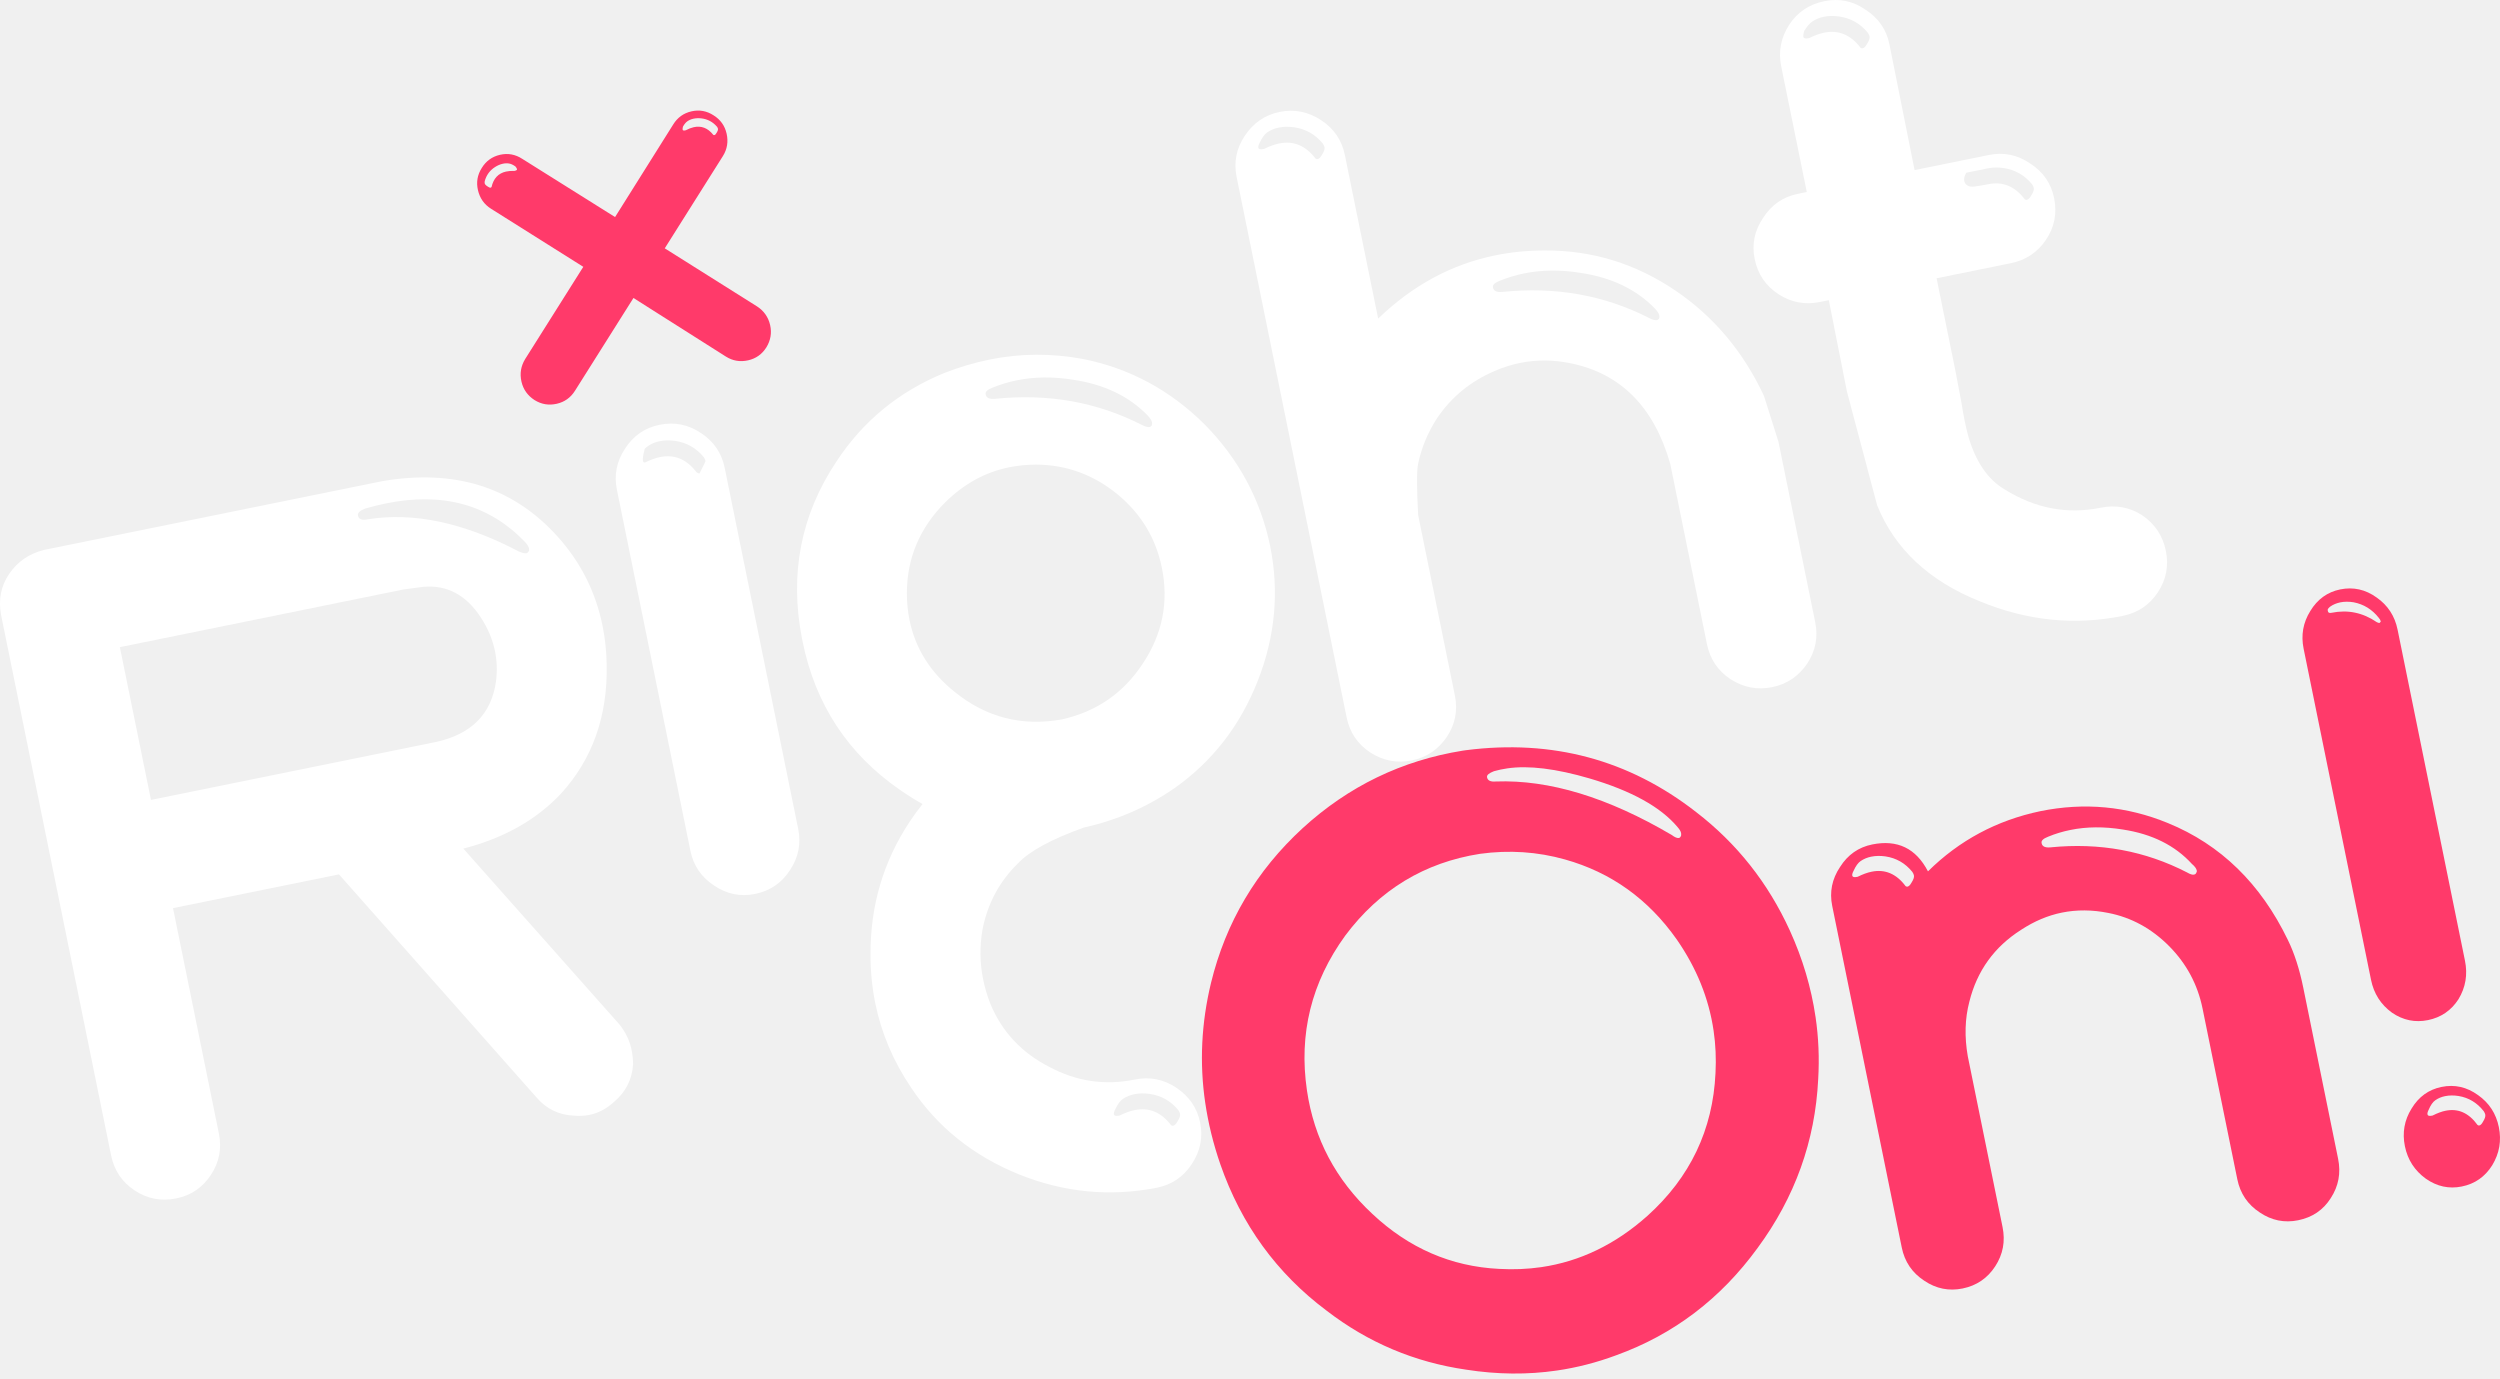
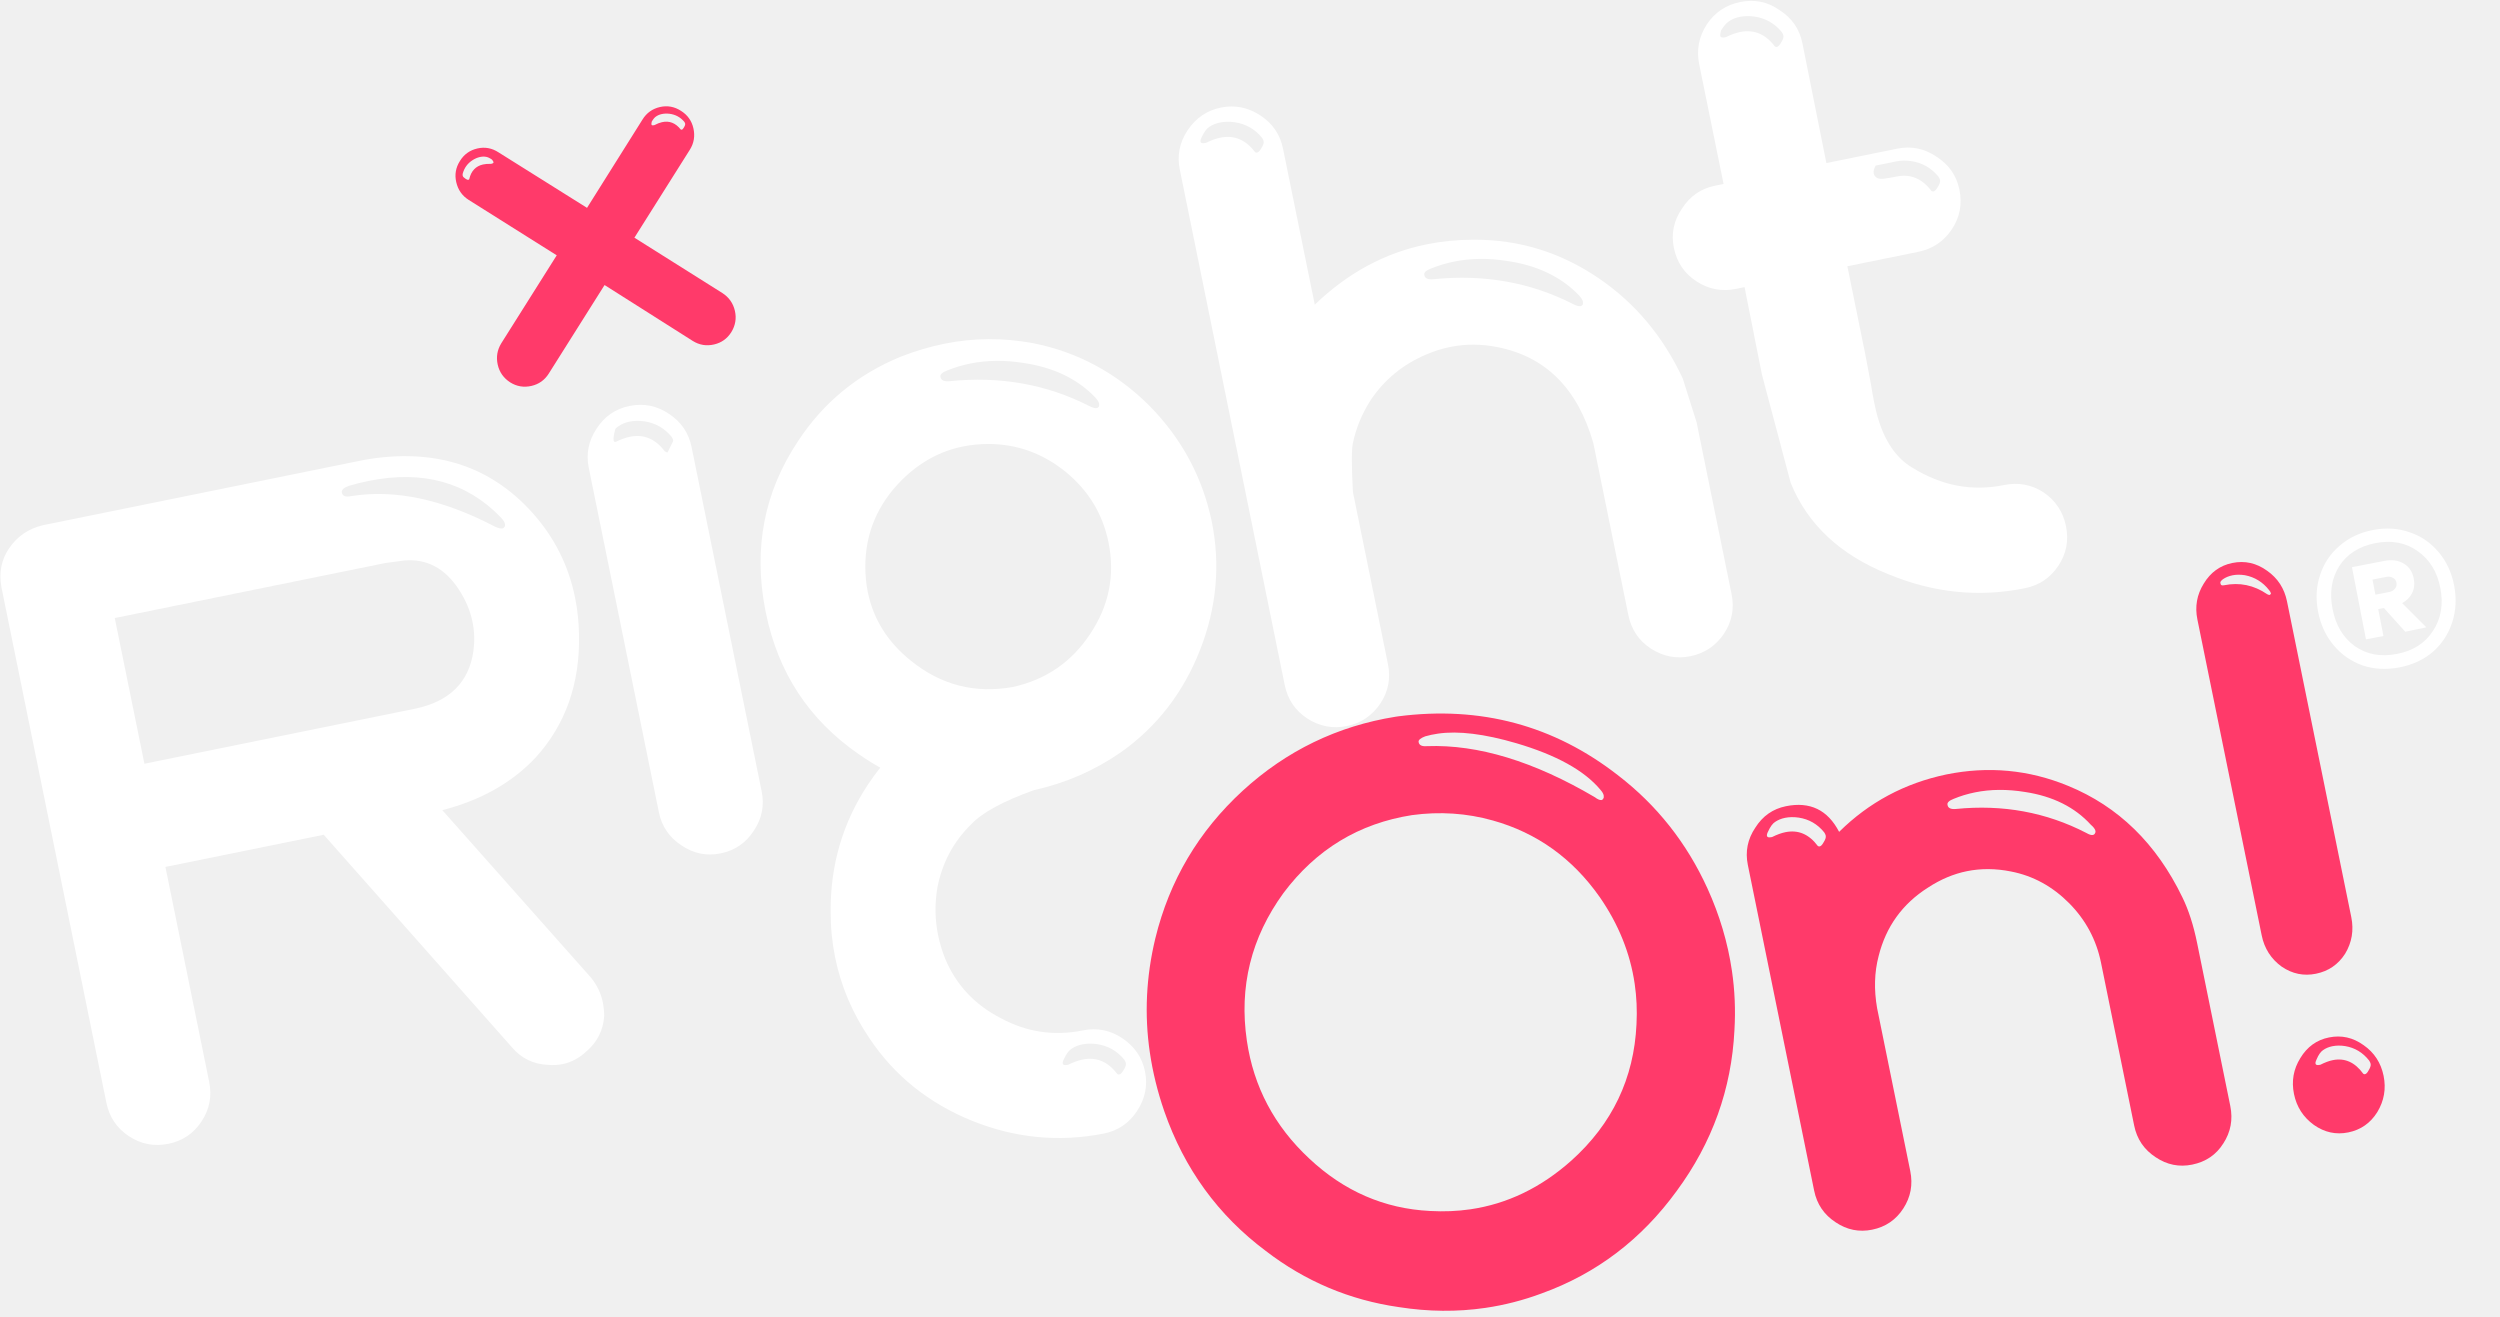
- <svg xmlns="http://www.w3.org/2000/svg" width="214" height="118" viewBox="0 0 214 118" fill="none">
-   <path d="M14.809 77.733L18.735 97.022C18.997 98.308 18.769 99.492 18.051 100.576C17.334 101.659 16.345 102.329 15.084 102.585C13.797 102.847 12.611 102.619 11.527 101.902C10.443 101.185 9.771 100.184 9.509 98.898L0.092 52.642C-0.149 51.325 0.082 50.153 0.784 49.127C1.507 48.069 2.506 47.384 3.783 47.071L32.696 41.193C38.91 40.117 43.921 41.696 47.731 45.93C49.706 48.126 50.987 50.665 51.573 53.545C51.793 54.626 51.913 55.74 51.932 56.887C52.023 61.288 50.722 64.968 48.028 67.926C45.914 70.177 43.124 71.748 39.661 72.64L53.015 87.682C53.553 88.349 53.903 89.082 54.065 89.879C54.144 90.265 54.186 90.672 54.192 91.098C54.11 92.401 53.565 93.476 52.557 94.324C51.926 94.907 51.224 95.278 50.452 95.435C50.041 95.519 49.603 95.54 49.139 95.501C47.841 95.443 46.77 94.924 45.928 93.944L29.015 74.845L14.809 77.733ZM12.924 68.474L37.244 63.529C40.327 62.876 42.064 61.143 42.457 58.331C42.572 57.451 42.544 56.587 42.371 55.738C42.167 54.734 41.754 53.761 41.133 52.816C39.89 50.925 38.268 50.064 36.265 50.23L34.581 50.451L10.261 55.396L12.924 68.474ZM44.928 46.379C41.869 43.198 37.907 42.102 33.043 43.091C32.451 43.211 31.851 43.36 31.244 43.537C30.797 43.708 30.596 43.91 30.644 44.141C30.706 44.45 30.982 44.554 31.471 44.455C35.389 43.819 39.703 44.736 44.413 47.207C44.707 47.335 44.931 47.383 45.086 47.352C45.137 47.341 45.194 47.289 45.255 47.197C45.296 47.134 45.306 47.052 45.285 46.949C45.254 46.795 45.135 46.605 44.928 46.379Z" fill="white" />
-   <path d="M68.325 70.951C68.581 72.211 68.351 73.383 67.634 74.465C66.921 75.575 65.922 76.26 64.635 76.521C63.374 76.778 62.199 76.535 61.11 75.792C60.026 75.075 59.355 74.086 59.098 72.826L52.808 41.925C52.551 40.665 52.782 39.493 53.499 38.41C54.212 37.3 55.199 36.618 56.46 36.362C57.746 36.1 58.934 36.341 60.023 37.083C61.108 37.8 61.778 38.789 62.034 40.049L68.325 70.951ZM60.239 39.128C59.597 38.349 58.78 37.886 57.785 37.739C57.316 37.674 56.876 37.683 56.464 37.767C56.104 37.84 55.782 37.973 55.5 38.163C55.263 38.319 55.153 38.435 55.168 38.512C55.047 38.966 55.004 39.282 55.04 39.462C55.061 39.565 55.123 39.606 55.226 39.585C55.689 39.357 56.113 39.204 56.499 39.126C57.735 38.875 58.774 39.306 59.617 40.42C59.741 40.502 59.829 40.538 59.88 40.527C60.182 39.904 60.343 39.576 60.364 39.545C60.385 39.514 60.389 39.473 60.379 39.422C60.363 39.344 60.316 39.247 60.239 39.128Z" fill="white" />
-   <path d="M78.97 68.826C78.336 68.473 77.69 68.068 77.035 67.612C72.575 64.528 69.797 60.299 68.703 54.924L68.648 54.654C67.574 49.114 68.556 44.066 71.596 39.511C73.866 36.05 76.942 33.523 80.826 31.93C82.117 31.426 83.419 31.041 84.731 30.774C87.33 30.245 89.981 30.23 92.681 30.725C96.675 31.52 100.15 33.384 103.106 36.319C106.011 39.264 107.881 42.727 108.719 46.708C109.514 50.617 109.162 54.479 107.66 58.293C106.158 62.107 103.792 65.159 100.559 67.45C98.211 69.079 95.614 70.21 92.767 70.842C89.994 71.834 88.113 72.859 87.122 73.918C85.536 75.472 84.528 77.365 84.097 79.595C83.854 81.037 83.875 82.453 84.158 83.841C84.304 84.561 84.515 85.269 84.79 85.962C85.782 88.332 87.459 90.121 89.822 91.327C92.139 92.571 94.584 92.931 97.157 92.407C98.418 92.151 99.591 92.381 100.675 93.098C101.79 93.835 102.476 94.834 102.733 96.094C102.989 97.355 102.748 98.542 102.01 99.656C101.293 100.739 100.303 101.41 99.042 101.666C95.023 102.457 91.086 102.078 87.234 100.531C83.319 98.944 80.243 96.475 78.007 93.127C76.476 90.868 75.447 88.451 74.924 85.879C74.647 84.516 74.511 83.124 74.516 81.704C74.497 77.529 75.615 73.74 77.87 70.335C78.219 69.809 78.586 69.306 78.97 68.826ZM90.883 61.583C93.832 60.93 96.137 59.35 97.797 56.843C99.504 54.3 100.056 51.549 99.454 48.591C98.941 46.071 97.67 43.972 95.64 42.296C93.585 40.625 91.269 39.783 88.694 39.771C87.89 39.774 87.115 39.851 86.369 40.003C84.336 40.416 82.516 41.415 80.909 43.001C78.727 45.186 77.634 47.778 77.628 50.779C77.63 51.582 77.705 52.344 77.852 53.064C78.349 55.507 79.638 57.562 81.719 59.227C84.415 61.411 87.47 62.196 90.883 61.583ZM98.252 35.578C96.655 33.921 94.517 32.896 91.837 32.503C90.147 32.231 88.542 32.249 87.024 32.558C86.329 32.699 85.647 32.904 84.979 33.175C84.531 33.346 84.328 33.534 84.37 33.74L84.378 33.779C84.436 34.062 84.701 34.182 85.175 34.139C89.716 33.671 93.901 34.414 97.729 36.367C98.029 36.521 98.255 36.582 98.41 36.551C98.462 36.54 98.52 36.501 98.587 36.434C98.623 36.346 98.63 36.251 98.61 36.148C98.578 35.994 98.459 35.804 98.252 35.578ZM100.867 95.028C100.226 94.247 99.408 93.784 98.413 93.638C97.944 93.573 97.504 93.582 97.092 93.665C96.732 93.739 96.411 93.871 96.128 94.063C95.891 94.218 95.671 94.517 95.466 94.96C95.369 95.141 95.331 95.283 95.352 95.386C95.378 95.514 95.52 95.552 95.777 95.5L95.854 95.484C96.317 95.256 96.741 95.103 97.127 95.024C98.363 94.773 99.402 95.205 100.245 96.319C100.307 96.36 100.364 96.375 100.416 96.365C100.544 96.338 100.668 96.22 100.785 96.008C100.97 95.73 101.046 95.513 101.015 95.359L101.007 95.32C100.991 95.244 100.945 95.145 100.867 95.028Z" fill="white" />
-   <path d="M105.855 15.15C105.598 13.89 105.828 12.719 106.546 11.635C107.284 10.521 108.283 9.835 109.544 9.579C110.805 9.323 111.993 9.563 113.108 10.301C114.192 11.018 114.863 12.007 115.12 13.267L117.97 27.271C120.927 24.42 124.272 22.615 128.003 21.856C129.368 21.579 130.773 21.44 132.221 21.44C136.289 21.417 140.035 22.571 143.458 24.901C146.725 27.129 149.238 30.127 150.997 33.894L152.238 37.82L155.38 53.251C155.642 54.537 155.414 55.721 154.696 56.805C153.953 57.894 152.951 58.566 151.69 58.822C150.429 59.079 149.244 58.851 148.134 58.139C147.05 57.422 146.377 56.42 146.115 55.135L142.973 39.703C141.577 34.818 138.714 31.945 134.385 31.084C132.932 30.791 131.51 30.785 130.12 31.067C129.374 31.219 128.656 31.445 127.967 31.747C125.894 32.623 124.24 33.978 123.005 35.809C122.21 37.041 121.672 38.343 121.388 39.713C121.266 40.3 121.268 41.76 121.394 44.091L124.536 59.522C124.798 60.808 124.57 61.993 123.852 63.075C123.109 64.164 122.107 64.837 120.846 65.093C119.585 65.349 118.399 65.122 117.29 64.41C116.206 63.693 115.532 62.692 115.271 61.406L105.855 15.15ZM113.231 12.285C112.59 11.505 111.772 11.041 110.777 10.895C110.309 10.83 109.868 10.839 109.457 10.923C109.096 10.996 108.774 11.128 108.492 11.32C108.256 11.475 108.035 11.774 107.831 12.218C107.733 12.398 107.695 12.54 107.716 12.642C107.742 12.771 107.884 12.81 108.141 12.757L108.219 12.741C108.681 12.514 109.106 12.36 109.492 12.282C110.727 12.03 111.766 12.462 112.61 13.576C112.672 13.617 112.728 13.632 112.779 13.622C112.908 13.596 113.031 13.477 113.149 13.266C113.334 12.987 113.41 12.771 113.379 12.616L113.371 12.578C113.355 12.501 113.308 12.403 113.231 12.285ZM141.678 26.428C140.081 24.771 137.943 23.746 135.263 23.353C133.573 23.081 131.969 23.099 130.45 23.407C129.756 23.549 129.073 23.755 128.405 24.024C127.957 24.195 127.755 24.384 127.796 24.59L127.804 24.628C127.862 24.911 128.128 25.032 128.601 24.989C133.143 24.521 137.327 25.263 141.155 27.217C141.455 27.371 141.682 27.432 141.836 27.4C141.887 27.39 141.946 27.351 142.013 27.284C142.049 27.196 142.057 27.101 142.036 26.998C142.004 26.844 141.885 26.654 141.678 26.428Z" fill="white" />
-   <path d="M181.706 52.72C177.589 53.557 173.51 53.141 169.472 51.471C165.124 49.73 162.194 46.991 160.683 43.254L158.102 33.534L156.546 25.695L155.774 25.852C154.513 26.109 153.343 25.891 152.265 25.2C151.155 24.488 150.466 23.476 150.199 22.165C149.943 20.904 150.186 19.73 150.93 18.641C151.641 17.532 152.629 16.85 153.889 16.594L154.661 16.437L152.47 5.673C152.214 4.413 152.442 3.228 153.154 2.119C153.871 1.036 154.873 0.364 156.16 0.102C157.447 -0.16 158.623 0.084 159.686 0.831C160.795 1.543 161.479 2.529 161.735 3.789L163.888 14.561L170.258 13.266C171.518 13.009 172.693 13.252 173.783 13.995C174.893 14.707 175.575 15.693 175.831 16.953C176.099 18.265 175.861 19.465 175.118 20.553C174.395 21.611 173.403 22.268 172.142 22.525L165.772 23.819L167.366 31.651C167.424 31.934 167.599 32.862 167.894 34.436C167.989 35.033 168.082 35.563 168.176 36.026C168.276 36.514 168.378 36.949 168.483 37.33C169.118 39.531 170.166 41.058 171.626 41.913C174.233 43.526 176.964 44.042 179.822 43.461C181.108 43.199 182.291 43.414 183.37 44.106C184.459 44.848 185.135 45.863 185.396 47.148C185.658 48.434 185.43 49.619 184.712 50.702C183.995 51.786 182.993 52.458 181.706 52.72ZM159.885 2.799C159.244 2.019 158.426 1.557 157.432 1.41C156.963 1.345 156.522 1.354 156.111 1.438C155.75 1.511 155.429 1.644 155.146 1.835C154.91 1.99 154.671 2.266 154.431 2.663C154.369 2.89 154.35 3.054 154.37 3.158C154.396 3.286 154.539 3.324 154.795 3.272L154.873 3.256C155.336 3.028 155.759 2.875 156.146 2.796C157.381 2.545 158.421 2.977 159.264 4.091C159.325 4.132 159.383 4.147 159.434 4.137C159.562 4.11 159.686 3.992 159.804 3.78C159.988 3.502 160.065 3.285 160.033 3.131L160.026 3.092C160.01 3.015 159.963 2.918 159.885 2.799ZM173.943 15.77C173.302 14.99 172.483 14.527 171.489 14.381C171.02 14.316 170.58 14.325 170.168 14.409L168.315 14.786C168.156 15.059 168.098 15.298 168.14 15.504C168.15 15.555 168.176 15.617 168.218 15.689C168.373 15.925 168.646 16.017 169.037 15.964C169.429 15.911 169.818 15.846 170.204 15.767C171.438 15.516 172.478 15.948 173.321 17.062C173.384 17.103 173.44 17.118 173.491 17.108C173.621 17.081 173.744 16.963 173.861 16.751C174.045 16.473 174.122 16.256 174.091 16.102L174.082 16.063C174.067 15.986 174.021 15.889 173.943 15.77Z" fill="white" />
-   <path d="M126.697 73.086C121.936 73.831 118.089 76.164 115.155 80.085C112.256 84.077 111.163 88.496 111.875 93.342C112.482 97.475 114.347 100.996 117.47 103.907C120.596 106.843 124.214 108.413 128.323 108.617C129.569 108.687 130.773 108.636 131.935 108.467C135.25 107.983 138.275 106.523 141.006 104.089C144.675 100.79 146.621 96.711 146.847 91.854C146.912 90.613 146.857 89.402 146.683 88.222C146.278 85.467 145.229 82.868 143.536 80.427C141.098 76.963 137.907 74.678 133.962 73.57C131.615 72.908 129.193 72.746 126.697 73.086ZM125.468 64.219C132.867 63.264 139.443 65.031 145.195 69.518C148.679 72.2 151.351 75.579 153.211 79.655C154.306 82.058 155.04 84.526 155.412 87.06C155.669 88.807 155.744 90.579 155.638 92.379C155.378 97.669 153.65 102.482 150.456 106.818C147.289 111.175 143.253 114.239 138.346 116.011C136.683 116.631 134.991 117.066 133.273 117.317C130.756 117.685 128.169 117.66 125.512 117.245C121.093 116.608 117.113 114.928 113.572 112.204C109.296 109.008 106.258 104.828 104.461 99.663C103.858 97.917 103.427 96.159 103.166 94.387C102.668 90.993 102.832 87.576 103.662 84.138C104.927 78.953 107.541 74.538 111.505 70.894C115.427 67.306 119.996 65.094 125.213 64.256L125.468 64.219ZM143.604 70.805C142.164 69.081 139.648 67.689 136.056 66.631C133.189 65.793 130.848 65.507 129.033 65.772C128.621 65.832 128.238 65.913 127.882 66.015C127.461 66.177 127.263 66.344 127.288 66.517C127.332 66.811 127.585 66.938 128.049 66.895C132.622 66.73 137.643 68.259 143.11 71.481C143.361 71.671 143.559 71.754 143.704 71.733C143.776 71.722 143.831 71.677 143.869 71.596C143.91 71.54 143.921 71.45 143.904 71.327C143.882 71.18 143.782 71.005 143.604 70.805Z" fill="#FF3A6A" />
-   <path d="M156.838 77.549C156.595 76.354 156.818 75.243 157.507 74.216C158.168 73.168 159.085 72.524 160.259 72.286C162.417 71.847 164.008 72.615 165.034 74.588C167.713 71.938 170.92 70.22 174.654 69.436C178.417 68.671 182.055 69.009 185.568 70.452C190.088 72.298 193.513 75.636 195.844 80.466C196.398 81.596 196.839 82.965 197.166 84.573L200.142 99.192C200.39 100.411 200.182 101.531 199.517 102.554C198.875 103.573 197.943 104.207 196.721 104.455C195.547 104.694 194.454 104.472 193.441 103.79C192.405 103.112 191.762 102.165 191.514 100.946L188.538 86.328C188.121 84.281 187.174 82.507 185.695 81.007C184.188 79.486 182.446 78.533 180.472 78.148C179.092 77.87 177.767 77.861 176.497 78.119C175.298 78.362 174.138 78.853 173.015 79.588C170.716 81.045 169.235 83.097 168.577 85.743C168.197 87.19 168.152 88.747 168.442 90.413L171.418 105.032C171.666 106.251 171.458 107.371 170.792 108.394C170.127 109.418 169.195 110.051 167.997 110.295C166.822 110.534 165.729 110.312 164.717 109.63C163.68 108.952 163.038 108.005 162.79 106.786L156.838 77.549ZM187.629 73.953C186.183 72.369 184.211 71.387 181.713 71.007C180.113 70.748 178.618 70.76 177.228 71.044C176.557 71.18 175.922 71.372 175.324 71.621C174.907 71.782 174.719 71.959 174.759 72.155L174.766 72.191C174.821 72.459 175.068 72.574 175.51 72.535C179.716 72.111 183.619 72.827 187.216 74.683C187.471 74.835 187.671 74.896 187.815 74.866C187.887 74.852 187.942 74.816 187.98 74.757C188.037 74.669 188.058 74.589 188.043 74.516C188.009 74.345 187.87 74.157 187.629 73.953ZM163.694 74.632C163.094 73.892 162.33 73.451 161.404 73.309C160.966 73.246 160.556 73.253 160.173 73.331C159.837 73.4 159.538 73.524 159.275 73.704C159.055 73.85 158.851 74.132 158.662 74.552C158.571 74.723 158.536 74.856 158.556 74.954C158.581 75.076 158.713 75.112 158.953 75.063L159.024 75.049C159.455 74.834 159.85 74.691 160.21 74.618C161.36 74.384 162.33 74.796 163.119 75.853C163.178 75.892 163.23 75.907 163.278 75.897C163.398 75.873 163.512 75.76 163.621 75.561C163.792 75.297 163.863 75.093 163.833 74.946L163.826 74.91C163.811 74.837 163.767 74.744 163.694 74.632Z" fill="#FF3A6A" />
-   <path d="M211.002 82.239C211.243 83.422 211.057 84.521 210.446 85.533C209.825 86.497 208.953 87.094 207.832 87.322C206.732 87.545 205.709 87.335 204.76 86.689C203.801 85.996 203.201 85.058 202.96 83.874L197.19 55.53C196.954 54.369 197.144 53.296 197.76 52.307C198.372 51.295 199.227 50.677 200.327 50.453C201.448 50.225 202.488 50.458 203.447 51.151C204.401 51.82 204.996 52.735 205.232 53.895L211.002 82.239ZM210.731 101.564C209.632 101.788 208.606 101.565 207.652 100.896C206.693 100.204 206.096 99.276 205.859 98.117C205.623 96.957 205.814 95.882 206.43 94.894C207.042 93.881 207.897 93.264 208.996 93.041C210.118 92.812 211.157 93.044 212.116 93.738C213.071 94.407 213.665 95.322 213.901 96.482C214.138 97.642 213.95 98.728 213.339 99.74C212.722 100.728 211.853 101.337 210.731 101.564ZM203.626 52.89C203.058 52.167 202.336 51.722 201.461 51.554C201.051 51.49 200.678 51.492 200.341 51.56C200.005 51.629 199.715 51.75 199.469 51.923C199.309 52.054 199.236 52.154 199.251 52.226L199.272 52.333C199.296 52.45 199.398 52.492 199.578 52.455C200.969 52.172 202.261 52.44 203.455 53.258C203.56 53.31 203.634 53.332 203.679 53.323C203.701 53.319 203.722 53.302 203.738 53.274C203.779 53.241 203.796 53.213 203.792 53.189C203.773 53.094 203.717 52.995 203.626 52.89ZM212.607 95.117C212.04 94.394 211.321 93.961 210.45 93.817C210.04 93.752 209.656 93.757 209.297 93.83C208.983 93.894 208.703 94.012 208.458 94.186C208.253 94.326 208.063 94.598 207.89 95.004C207.806 95.169 207.774 95.298 207.793 95.393C207.817 95.512 207.942 95.548 208.165 95.502L208.233 95.489C208.635 95.284 209.004 95.147 209.341 95.079C210.418 94.86 211.329 95.266 212.077 96.298C212.131 96.336 212.181 96.35 212.226 96.341C212.338 96.318 212.444 96.211 212.545 96.017C212.704 95.764 212.769 95.565 212.74 95.423L212.733 95.388C212.718 95.316 212.676 95.227 212.607 95.117Z" fill="#FF3A6A" />
-   <path d="M52.65 18.58L57.622 10.663C57.989 10.062 58.514 9.684 59.198 9.529C59.867 9.377 60.498 9.493 61.088 9.876C61.675 10.245 62.045 10.765 62.197 11.435C62.355 12.132 62.249 12.773 61.88 13.36L56.903 21.257L64.805 26.23C65.395 26.614 65.768 27.147 65.924 27.83C66.076 28.5 65.968 29.135 65.601 29.735C65.232 30.322 64.712 30.692 64.042 30.843C63.358 30.998 62.722 30.891 62.136 30.522L54.224 25.507L49.215 33.454C48.846 34.041 48.325 34.411 47.656 34.563C46.972 34.718 46.337 34.611 45.749 34.241C45.16 33.858 44.788 33.331 44.636 32.662C44.481 31.979 44.587 31.337 44.953 30.736L49.93 22.84L42.028 17.866C41.441 17.496 41.068 16.963 40.91 16.266C40.758 15.597 40.866 14.969 41.236 14.382C41.603 13.782 42.128 13.403 42.812 13.248C43.482 13.097 44.111 13.212 44.702 13.595L52.65 18.58ZM61.373 10.846C61.022 10.437 60.579 10.2 60.046 10.134C59.796 10.105 59.56 10.115 59.342 10.165C59.151 10.208 58.981 10.283 58.832 10.388C58.708 10.474 58.584 10.624 58.46 10.839C58.43 10.961 58.421 11.049 58.434 11.103C58.449 11.172 58.526 11.191 58.662 11.159L58.703 11.15C58.947 11.023 59.172 10.936 59.377 10.889C60.034 10.74 60.593 10.958 61.057 11.542C61.09 11.563 61.121 11.571 61.148 11.565C61.217 11.549 61.281 11.485 61.342 11.37C61.436 11.219 61.475 11.103 61.456 11.021L61.451 11C61.442 10.959 61.416 10.908 61.373 10.846ZM41.492 15.509C41.48 15.584 41.48 15.642 41.489 15.682L41.493 15.703C41.512 15.785 41.597 15.873 41.748 15.968C41.852 16.045 41.938 16.076 42.006 16.061C42.034 16.054 42.057 16.034 42.078 16.001C42.244 15.274 42.655 14.835 43.311 14.687C43.517 14.64 43.756 14.621 44.032 14.631L44.073 14.621C44.21 14.591 44.27 14.541 44.255 14.473C44.242 14.418 44.196 14.342 44.117 14.245C43.912 14.105 43.735 14.023 43.586 13.999C43.407 13.968 43.221 13.974 43.03 14.018C42.811 14.067 42.595 14.16 42.381 14.295C41.929 14.584 41.633 14.989 41.492 15.509Z" fill="#FF3A6A" />
+ <svg xmlns="http://www.w3.org/2000/svg" width="2798" height="1473" viewBox="0 0 2798 1473" fill="none">
+   <path d="M185.139 970.236L234.096 1210.76C237.366 1226.79 234.52 1241.56 225.575 1255.07C216.629 1268.58 204.294 1276.93 188.569 1280.13C172.524 1283.39 157.743 1280.55 144.224 1271.61C130.706 1262.67 122.32 1250.18 119.058 1234.15L1.637 657.374C-1.368 640.949 1.501 626.337 10.263 613.538C19.273 600.348 31.736 591.808 47.653 587.901L408.189 514.601C485.662 501.187 548.154 520.88 595.664 573.672C620.287 601.059 636.259 632.712 643.566 668.631C646.308 682.101 647.803 695.994 648.043 710.302C649.186 765.179 632.957 811.061 599.365 847.946C573 876.012 538.217 895.609 495.031 906.73L661.545 1094.3C668.252 1102.62 672.617 1111.75 674.64 1121.69C675.623 1126.5 676.151 1131.58 676.231 1136.9C675.2 1153.14 668.404 1166.54 655.845 1177.11C647.971 1184.39 639.217 1189.01 629.592 1190.97C624.46 1192.01 618.999 1192.28 613.22 1191.79C597.031 1191.07 583.681 1184.6 573.176 1172.38L362.278 934.221L185.139 970.236ZM161.636 854.785L464.893 793.125C503.337 784.976 525.002 763.374 529.895 728.31C531.334 717.332 530.982 706.555 528.823 695.97C526.281 683.459 521.133 671.315 513.386 659.531C497.893 635.963 477.66 625.218 452.685 627.287L431.692 630.051L128.435 691.711L161.636 854.785ZM560.713 579.273C522.564 539.607 473.159 525.937 412.506 538.273C405.127 539.775 397.652 541.628 390.082 543.833C384.502 545.966 382 548.483 382.591 551.367C383.375 555.218 386.812 556.52 392.912 555.281C441.757 547.356 495.551 558.789 554.293 589.595C557.955 591.192 560.753 591.792 562.679 591.4C563.319 591.272 564.022 590.625 564.79 589.467C565.302 588.692 565.429 587.669 565.166 586.383C564.774 584.458 563.287 582.093 560.713 579.273Z" fill="white" />
+   <path d="M852.458 885.659C855.656 901.373 852.786 915.985 843.84 929.487C834.959 943.316 822.495 951.864 806.451 955.124C790.726 958.32 776.072 955.292 762.49 946.032C748.972 937.085 740.609 924.757 737.412 909.043L658.971 523.728C655.774 508.014 658.652 493.402 667.597 479.892C676.479 466.063 688.782 457.555 704.507 454.359C720.552 451.091 735.365 454.095 748.948 463.355C762.466 472.294 770.82 484.622 774.018 500.336L852.458 885.659ZM751.634 488.856C743.631 479.133 733.439 473.357 721.031 471.535C715.188 470.721 709.695 470.832 704.563 471.879C700.07 472.79 696.057 474.444 692.54 476.824C689.59 478.766 688.215 480.212 688.407 481.17C686.888 486.827 686.352 490.773 686.808 493.018C687.071 494.304 687.847 494.816 689.126 494.552C694.898 491.708 700.19 489.799 705.003 488.824C720.408 485.692 733.367 491.069 743.879 504.962C745.422 505.984 746.517 506.432 747.157 506.296C750.922 498.523 752.937 494.44 753.193 494.057C753.448 493.665 753.504 493.154 753.376 492.515C753.185 491.548 752.601 490.334 751.634 488.856Z" fill="white" />
+   <path d="M985.19 859.169C977.276 854.767 969.226 849.726 961.055 844.038C905.439 805.586 870.807 752.85 857.161 685.822L856.474 682.45C843.083 613.376 855.33 550.43 893.231 493.636C921.539 450.479 959.904 418.962 1008.33 399.101C1024.43 392.821 1040.66 388.02 1057.03 384.688C1089.44 378.097 1122.48 377.898 1156.16 384.073C1205.96 393.988 1249.29 417.236 1286.15 453.826C1322.37 490.552 1345.69 533.733 1356.14 583.377C1366.06 632.119 1361.66 680.269 1342.94 727.828C1324.21 775.388 1294.7 813.448 1254.39 842.017C1225.11 862.325 1192.72 876.426 1157.23 884.311C1122.65 896.686 1099.19 909.469 1086.84 922.667C1067.06 942.048 1054.49 965.648 1049.12 993.458C1046.09 1011.43 1046.35 1029.09 1049.87 1046.4C1051.7 1055.38 1054.33 1064.2 1057.76 1072.85C1070.13 1102.4 1091.04 1124.7 1120.5 1139.75C1149.39 1155.25 1179.88 1159.74 1211.97 1153.22C1227.7 1150.02 1242.32 1152.89 1255.84 1161.83C1269.74 1171.02 1278.29 1183.48 1281.49 1199.19C1284.69 1214.91 1281.68 1229.71 1272.48 1243.61C1263.54 1257.11 1251.2 1265.47 1235.48 1268.67C1185.35 1278.53 1136.27 1273.8 1088.23 1254.52C1039.42 1234.72 1001.07 1203.94 973.183 1162.19C954.084 1134.02 941.261 1103.88 934.738 1071.82C931.277 1054.82 929.582 1037.46 929.654 1019.75C929.414 967.693 943.356 920.446 971.472 877.992C975.821 871.433 980.394 865.161 985.19 859.169ZM1133.73 768.86C1170.51 760.712 1199.25 741.01 1219.95 709.749C1241.23 678.04 1248.12 643.743 1240.61 606.857C1234.21 575.436 1218.36 549.264 1193.05 528.364C1167.42 507.521 1138.55 497.031 1106.43 496.879C1096.42 496.911 1086.75 497.87 1077.44 499.763C1052.09 504.916 1029.4 517.379 1009.37 537.152C982.16 564.395 968.522 596.719 968.45 634.14C968.482 644.151 969.417 653.65 971.24 662.629C977.444 693.092 993.52 718.713 1019.47 739.485C1053.09 766.719 1091.17 776.506 1133.73 768.86ZM1225.62 444.591C1205.71 423.931 1179.04 411.148 1145.63 406.251C1124.56 402.856 1104.55 403.079 1085.62 406.93C1076.95 408.696 1068.45 411.252 1060.11 414.624C1054.53 416.757 1052 419.105 1052.53 421.67L1052.62 422.157C1053.34 425.68 1056.65 427.182 1062.56 426.647C1119.18 420.815 1171.37 430.074 1219.1 454.433C1222.84 456.351 1225.66 457.11 1227.59 456.718C1228.23 456.582 1228.97 456.103 1229.8 455.264C1230.25 454.17 1230.34 452.987 1230.08 451.701C1229.69 449.776 1228.2 447.411 1225.62 444.591ZM1258.23 1185.89C1250.23 1176.16 1240.03 1170.38 1227.63 1168.56C1221.78 1167.75 1216.29 1167.87 1211.16 1168.91C1206.67 1169.83 1202.66 1171.47 1199.13 1173.86C1196.18 1175.79 1193.43 1179.52 1190.88 1185.05C1189.67 1187.31 1189.2 1189.07 1189.46 1190.36C1189.78 1191.96 1191.56 1192.43 1194.76 1191.78L1195.72 1191.59C1201.49 1188.74 1206.79 1186.83 1211.6 1185.85C1227 1182.72 1239.96 1188.1 1250.47 1202C1251.25 1202.5 1251.96 1202.69 1252.6 1202.57C1254.21 1202.24 1255.74 1200.76 1257.21 1198.12C1259.51 1194.65 1260.47 1191.95 1260.08 1190.02L1259.97 1189.54C1259.78 1188.58 1259.2 1187.36 1258.23 1185.89Z" fill="white" />
+   <path d="M1320.44 189.853C1317.24 174.139 1320.11 159.535 1329.05 146.025C1338.26 132.132 1350.72 123.584 1366.44 120.388C1382.17 117.193 1396.98 120.188 1410.88 129.384C1424.4 138.332 1432.76 150.659 1435.96 166.373L1471.5 340.991C1508.38 305.44 1550.09 282.935 1596.62 273.475C1613.63 270.016 1631.15 268.291 1649.2 268.291C1699.93 267.995 1746.65 282.383 1789.32 311.44C1830.07 339.226 1861.4 376.607 1883.33 423.583L1898.81 472.532L1937.98 664.95C1941.25 680.984 1938.41 695.756 1929.46 709.265C1920.19 722.839 1907.7 731.219 1891.97 734.423C1876.25 737.618 1861.47 734.774 1847.63 725.898C1834.11 716.959 1825.73 704.472 1822.46 688.438L1783.28 496.02C1765.87 435.103 1730.17 399.28 1676.19 388.543C1658.07 384.884 1640.34 384.812 1623.01 388.335C1613.71 390.228 1604.75 393.048 1596.16 396.803C1570.31 407.732 1549.69 424.621 1534.28 447.454C1524.38 462.825 1517.66 479.051 1514.12 496.14C1512.6 503.458 1512.64 521.657 1514.2 550.729L1553.37 743.147C1556.64 759.181 1553.8 773.953 1544.85 787.455C1535.59 801.028 1523.09 809.417 1507.37 812.612C1491.64 815.808 1476.86 812.972 1463.02 804.096C1449.5 795.156 1441.11 782.669 1437.85 766.635L1320.44 189.853ZM1412.41 154.126C1404.42 144.395 1394.22 138.619 1381.82 136.798C1375.97 135.983 1370.48 136.103 1365.35 137.141C1360.85 138.06 1356.84 139.706 1353.32 142.095C1350.37 144.028 1347.62 147.759 1345.07 153.287C1343.86 155.54 1343.38 157.306 1343.64 158.584C1343.97 160.19 1345.74 160.669 1348.94 160.014L1349.91 159.814C1355.68 156.978 1360.97 155.061 1365.79 154.086C1381.19 150.954 1394.15 156.331 1404.66 170.224C1405.44 170.736 1406.14 170.927 1406.78 170.799C1408.39 170.472 1409.92 168.994 1411.4 166.358C1413.7 162.882 1414.65 160.182 1414.26 158.257L1414.16 157.777C1413.96 156.819 1413.38 155.596 1412.41 154.126ZM1767.13 330.478C1747.22 309.818 1720.55 297.035 1687.14 292.138C1666.06 288.743 1646.06 288.966 1627.12 292.817C1618.46 294.583 1609.96 297.147 1601.62 300.511C1596.04 302.644 1593.51 305 1594.03 307.565L1594.13 308.044C1594.85 311.568 1598.17 313.069 1604.07 312.534C1660.7 306.702 1712.88 315.961 1760.61 340.32C1764.34 342.238 1767.17 342.997 1769.1 342.605C1769.74 342.477 1770.48 341.99 1771.31 341.151C1771.76 340.065 1771.85 338.874 1771.59 337.588C1771.2 335.671 1769.71 333.298 1767.13 330.478Z" fill="white" />
+   <path d="M2266.25 658.341C2214.91 668.774 2164.05 663.59 2113.69 642.762C2059.48 621.056 2022.95 586.902 2004.11 540.31L1971.92 419.107L1952.52 321.36L1942.89 323.318C1927.17 326.513 1912.58 323.797 1899.13 315.177C1885.29 306.301 1876.71 293.686 1873.37 277.332C1870.19 261.618 1873.22 246.974 1882.49 233.4C1891.36 219.571 1903.67 211.063 1919.39 207.867L1929.02 205.91L1901.69 71.693C1898.5 55.978 1901.35 41.206 1910.22 27.377C1919.17 13.876 1931.66 5.487 1947.71 2.228C1963.76 -1.04 1978.41 1.996 1991.67 11.319C2005.51 20.195 2014.03 32.49 2017.22 48.205L2044.07 182.518L2123.49 166.372C2139.21 163.168 2153.86 166.204 2167.45 175.463C2181.29 184.339 2189.8 196.634 2193 212.349C2196.33 228.703 2193.36 243.674 2184.1 257.24C2175.09 270.43 2162.71 278.627 2147 281.822L2067.57 297.968L2087.44 395.619C2088.17 399.15 2090.35 410.726 2094.02 430.356C2095.2 437.793 2096.37 444.4 2097.54 450.177C2098.78 456.264 2100.05 461.689 2101.37 466.434C2109.28 493.877 2122.35 512.923 2140.56 523.588C2173.07 543.697 2207.12 550.128 2242.75 542.89C2258.79 539.623 2273.54 542.307 2286.99 550.927C2300.58 560.187 2309 572.833 2312.26 588.867C2315.53 604.902 2312.69 619.673 2303.73 633.183C2294.79 646.693 2282.3 655.073 2266.25 658.341ZM1994.15 35.862C1986.16 26.131 1975.96 20.363 1963.57 18.541C1957.72 17.726 1952.22 17.838 1947.09 18.885C1942.6 19.796 1938.59 21.449 1935.06 23.83C1932.12 25.764 1929.14 29.207 1926.15 34.16C1925.37 36.988 1925.13 39.041 1925.39 40.328C1925.71 41.933 1927.49 42.405 1930.69 41.75L1931.65 41.558C1937.43 38.714 1942.71 36.804 1947.53 35.822C1962.94 32.69 1975.89 38.075 1986.41 51.968C1987.17 52.479 1987.89 52.671 1988.53 52.535C1990.13 52.207 1991.67 50.729 1993.14 48.093C1995.44 44.618 1996.4 41.917 1996 40L1995.91 39.513C1995.71 38.554 1995.12 37.34 1994.15 35.862ZM2169.45 197.601C2161.46 187.87 2151.25 182.094 2138.85 180.281C2133.01 179.466 2127.51 179.578 2122.37 180.624L2099.27 185.322C2097.29 188.725 2096.56 191.713 2097.09 194.278C2097.22 194.917 2097.54 195.692 2098.06 196.586C2099.99 199.534 2103.4 200.677 2108.28 200.022C2113.16 199.359 2118.01 198.544 2122.82 197.561C2138.22 194.429 2151.18 199.814 2161.7 213.707C2162.47 214.218 2163.18 214.41 2163.82 214.274C2165.43 213.947 2166.97 212.469 2168.43 209.832C2170.72 206.357 2171.68 203.657 2171.3 201.739L2171.19 201.252C2171 200.293 2170.42 199.079 2169.45 197.601Z" fill="white" />
+   <path d="M1580.31 912.278C1520.95 921.569 1472.98 950.665 1436.39 999.559C1400.24 1049.33 1386.61 1104.43 1395.5 1164.86C1403.07 1216.39 1426.32 1260.31 1465.26 1296.6C1504.24 1333.22 1549.35 1352.79 1600.59 1355.33C1616.12 1356.2 1631.14 1355.57 1645.62 1353.46C1686.97 1347.42 1724.68 1329.22 1758.74 1298.87C1804.49 1257.73 1828.76 1206.87 1831.57 1146.3C1832.38 1130.83 1831.7 1115.74 1829.53 1101.01C1824.48 1066.66 1811.4 1034.26 1790.28 1003.82C1759.89 960.628 1720.09 932.131 1670.9 918.317C1641.63 910.057 1611.44 908.043 1580.31 912.278ZM1564.98 801.716C1657.25 789.813 1739.24 811.839 1810.97 867.786C1854.42 901.237 1887.74 943.371 1910.93 994.19C1924.58 1024.16 1933.73 1054.93 1938.37 1086.53C1941.58 1108.31 1942.52 1130.41 1941.19 1152.85C1937.94 1218.81 1916.4 1278.83 1876.57 1332.9C1837.09 1387.22 1786.75 1425.43 1725.57 1447.53C1704.83 1455.26 1683.74 1460.69 1662.31 1463.81C1630.93 1468.4 1598.67 1468.1 1565.54 1462.91C1510.43 1454.98 1460.8 1434.02 1416.66 1400.05C1363.33 1360.21 1325.46 1308.09 1303.05 1243.68C1295.53 1221.91 1290.15 1199.98 1286.9 1177.89C1280.68 1135.57 1282.74 1092.97 1293.08 1050.1C1308.85 985.442 1341.45 930.389 1390.88 884.947C1439.78 840.208 1496.76 812.622 1561.81 802.18L1564.98 801.716ZM1791.14 883.844C1773.18 862.338 1741.81 844.985 1697.02 831.787C1661.27 821.346 1632.07 817.774 1609.44 821.074C1604.31 821.825 1599.53 822.84 1595.09 824.11C1589.84 826.131 1587.37 828.216 1587.69 830.365C1588.23 834.04 1591.39 835.622 1597.17 835.087C1654.2 833.026 1716.8 852.088 1784.98 892.265C1788.1 894.63 1790.57 895.676 1792.37 895.413C1793.28 895.277 1793.97 894.71 1794.44 893.703C1794.95 893 1795.09 891.881 1794.87 890.348C1794.6 888.51 1793.35 886.337 1791.14 883.844Z" fill="#FF3A6A" />
+   <path d="M1956.16 967.933C1953.13 953.042 1955.91 939.189 1964.51 926.374C1972.74 913.304 1984.17 905.283 1998.82 902.311C2025.72 896.838 2045.56 906.409 2058.35 931.016C2091.76 897.965 2131.76 876.546 2178.32 866.767C2225.23 857.228 2270.6 861.447 2314.41 879.438C2370.76 902.463 2413.47 944.086 2442.54 1004.31C2449.45 1018.4 2454.95 1035.47 2459.03 1055.53L2496.14 1237.81C2499.23 1253.01 2496.63 1266.98 2488.34 1279.74C2480.34 1292.44 2468.72 1300.34 2453.48 1303.44C2438.83 1306.42 2425.2 1303.65 2412.57 1295.14C2399.65 1286.7 2391.64 1274.88 2388.55 1259.69L2351.44 1077.4C2346.24 1051.88 2334.43 1029.76 2315.99 1011.05C2297.2 992.092 2275.48 980.213 2250.86 975.411C2233.65 971.944 2217.14 971.824 2201.29 975.044C2186.35 978.08 2171.88 984.191 2157.87 993.363C2129.21 1011.53 2110.75 1037.11 2102.54 1070.11C2097.8 1088.15 2097.24 1107.57 2100.86 1128.35L2137.97 1310.63C2141.05 1325.83 2138.46 1339.8 2130.16 1352.56C2121.87 1365.32 2110.24 1373.22 2095.3 1376.26C2080.66 1379.24 2067.03 1376.47 2054.4 1367.96C2041.48 1359.52 2033.47 1347.7 2030.38 1332.51L1956.16 967.933ZM2340.1 923.091C2322.08 903.342 2297.49 891.102 2266.33 886.365C2246.39 883.137 2227.74 883.289 2210.41 886.82C2202.04 888.522 2194.13 890.918 2186.67 894.018C2181.47 896.023 2179.12 898.236 2179.62 900.673L2179.71 901.129C2180.39 904.468 2183.48 905.898 2188.99 905.411C2241.44 900.122 2290.1 909.054 2334.96 932.206C2338.14 934.092 2340.63 934.851 2342.42 934.483C2343.32 934.307 2344.01 933.852 2344.48 933.117C2345.19 932.022 2345.45 931.024 2345.27 930.113C2344.84 927.988 2343.11 925.647 2340.1 923.091ZM2041.65 931.567C2034.17 922.332 2024.64 916.835 2013.09 915.069C2007.64 914.279 2002.52 914.366 1997.74 915.341C1993.55 916.196 1989.83 917.746 1986.55 919.991C1983.81 921.812 1981.26 925.335 1978.9 930.56C1977.77 932.693 1977.34 934.363 1977.59 935.578C1977.89 937.095 1979.54 937.551 1982.53 936.944L1983.42 936.76C1988.79 934.084 1993.72 932.294 1998.2 931.383C2012.55 928.467 2024.64 933.604 2034.48 946.786C2035.21 947.274 2035.86 947.457 2036.46 947.338C2037.96 947.034 2039.38 945.636 2040.73 943.143C2042.88 939.86 2043.76 937.311 2043.38 935.482L2043.29 935.026C2043.11 934.116 2042.56 932.965 2041.65 931.567Z" fill="#FF3A6A" />
+   <path d="M2631.55 1026.41C2634.55 1041.18 2632.24 1054.87 2624.62 1067.49C2616.87 1079.52 2606.01 1086.95 2592.02 1089.8C2578.31 1092.59 2565.55 1089.96 2553.72 1081.91C2541.76 1073.27 2534.28 1061.56 2531.28 1046.8L2459.33 693.371C2456.38 678.903 2458.75 665.513 2466.43 653.186C2474.06 640.563 2484.72 632.862 2498.44 630.073C2512.42 627.229 2525.39 630.129 2537.34 638.765C2549.24 647.114 2556.66 658.523 2559.6 672.983L2631.55 1026.41ZM2628.17 1267.4C2614.47 1270.18 2601.67 1267.4 2589.78 1259.06C2577.83 1250.43 2570.38 1238.87 2567.43 1224.41C2564.48 1209.94 2566.86 1196.54 2574.54 1184.21C2582.17 1171.59 2592.83 1163.89 2606.53 1161.12C2620.52 1158.26 2633.49 1161.16 2645.44 1169.8C2657.35 1178.14 2664.76 1189.55 2667.71 1204.02C2670.66 1218.49 2668.31 1232.03 2660.69 1244.65C2653 1256.97 2642.16 1264.56 2628.17 1267.4ZM2539.57 660.456C2532.49 651.436 2523.5 645.892 2512.58 643.799C2507.47 643 2502.82 643.024 2498.62 643.871C2494.42 644.725 2490.81 646.235 2487.75 648.392C2485.75 650.03 2484.84 651.284 2485.02 652.171L2485.29 653.505C2485.59 654.975 2486.86 655.487 2489.1 655.031C2506.44 651.508 2522.55 654.84 2537.45 665.042C2538.75 665.697 2539.68 665.968 2540.24 665.857C2540.52 665.801 2540.77 665.593 2540.98 665.241C2541.48 664.834 2541.7 664.482 2541.64 664.187C2541.41 663.004 2540.71 661.758 2539.57 660.456ZM2651.57 1187C2644.49 1177.99 2635.53 1172.58 2624.67 1170.79C2619.56 1169.99 2614.77 1170.04 2610.29 1170.95C2606.38 1171.75 2602.89 1173.22 2599.83 1175.39C2597.28 1177.14 2594.91 1180.53 2592.74 1185.59C2591.7 1187.65 2591.3 1189.26 2591.54 1190.45C2591.84 1191.92 2593.39 1192.38 2596.18 1191.8L2597.02 1191.64C2602.04 1189.08 2606.64 1187.38 2610.83 1186.52C2624.27 1183.79 2635.63 1188.86 2644.95 1201.73C2645.63 1202.2 2646.25 1202.38 2646.81 1202.27C2648.21 1201.98 2649.54 1200.64 2650.8 1198.23C2652.77 1195.06 2653.58 1192.59 2653.22 1190.82L2653.13 1190.37C2652.95 1189.49 2652.43 1188.37 2651.57 1187Z" fill="#FF3A6A" />
+   <path d="M657.002 232.632L719.006 133.911C723.579 126.425 730.127 121.711 738.649 119.778C747.003 117.885 754.861 119.323 762.216 124.1C769.539 128.71 774.151 135.189 776.046 143.538C778.021 152.23 776.702 160.227 772.097 167.545L710.037 266.019L808.567 328.03C815.93 332.816 820.574 339.462 822.517 347.979C824.412 356.327 823.077 364.245 818.496 371.73C813.891 379.048 807.408 383.658 799.054 385.552C790.532 387.485 782.601 386.151 775.287 381.541L676.637 319.01L614.177 418.107C609.564 425.425 603.081 430.035 594.735 431.928C586.205 433.862 578.282 432.528 570.96 427.918C563.605 423.14 558.976 416.573 557.073 408.225C555.139 399.708 556.458 391.703 561.031 384.217L623.091 285.752L524.552 223.732C517.23 219.123 512.585 212.476 510.61 203.784C508.716 195.435 510.067 187.606 514.679 180.288C519.252 172.802 525.8 168.088 534.33 166.155C542.684 164.261 550.534 165.699 557.897 170.477L657.002 232.632ZM765.773 136.196C761.392 131.099 755.876 128.143 749.233 127.32C746.107 126.952 743.173 127.08 740.447 127.703C738.065 128.239 735.946 129.173 734.092 130.483C732.541 131.554 730.998 133.431 729.455 136.108C729.079 137.626 728.967 138.728 729.127 139.407C729.319 140.262 730.27 140.494 731.973 140.102L732.485 139.991C735.531 138.401 738.329 137.314 740.887 136.739C749.073 134.877 756.052 137.594 761.832 144.88C762.248 145.143 762.632 145.239 762.975 145.159C763.823 144.968 764.63 144.161 765.382 142.731C766.565 140.853 767.044 139.399 766.813 138.377L766.749 138.121C766.637 137.61 766.309 136.971 765.773 136.196ZM517.877 194.34C517.725 195.275 517.717 195.994 517.829 196.505L517.885 196.761C518.117 197.784 519.18 198.886 521.059 200.069C522.354 201.027 523.425 201.411 524.281 201.219C524.624 201.139 524.92 200.891 525.184 200.476C527.247 191.408 532.371 185.944 540.557 184.09C543.115 183.507 546.105 183.275 549.543 183.395L550.054 183.275C551.757 182.892 552.509 182.269 552.317 181.422C552.165 180.735 551.589 179.792 550.598 178.586C548.048 176.836 545.841 175.814 543.987 175.518C541.748 175.127 539.43 175.206 537.048 175.75C534.322 176.365 531.619 177.515 528.957 179.201C523.321 182.804 519.628 187.853 517.877 194.34Z" fill="#FF3A6A" />
+   <path d="M2655.82 593.174C2670.35 590.351 2684.04 591.202 2696.88 595.729C2709.67 600.004 2720.47 607.398 2729.27 617.909C2738.02 628.169 2743.81 640.566 2746.64 655.099C2749.46 669.632 2748.76 683.419 2744.53 696.462C2740.3 709.504 2733.08 720.527 2722.87 729.531C2712.61 738.285 2700.21 744.073 2685.68 746.896C2670.9 749.768 2657.11 749.066 2644.32 744.79C2631.48 740.264 2620.66 732.745 2611.85 722.234C2603.05 711.723 2597.24 699.201 2594.42 684.668C2591.59 670.135 2592.32 656.473 2596.6 643.682C2600.82 630.639 2608.07 619.741 2618.33 610.988C2628.54 601.983 2641.04 596.045 2655.82 593.174ZM2682.76 731.862C2700.8 728.358 2714.21 719.772 2723 706.104C2732.04 692.388 2734.78 676.384 2731.23 658.092C2727.67 639.801 2719.14 625.988 2705.62 616.652C2692.36 607.267 2676.71 604.327 2658.67 607.832C2640.38 611.385 2626.84 619.995 2618.05 633.663C2609.52 647.282 2607.02 663.237 2610.58 681.529C2614.13 699.82 2622.41 713.682 2635.43 723.116C2648.69 732.5 2664.47 735.416 2682.76 731.862ZM2701.47 647.491C2702.64 653.504 2702.01 658.957 2699.58 663.85C2697.35 668.443 2693.65 672.152 2688.48 674.976L2715.59 702.083L2691.98 707.059L2668.1 680.495L2661.71 681.737L2667.55 711.805L2648.01 715.601L2632.31 634.793L2668.39 627.784C2676.91 626.129 2684.12 627.07 2690 630.607C2696.14 634.095 2699.96 639.723 2701.47 647.491ZM2658.57 665.575L2673.98 662.582C2676.74 662.046 2678.85 660.856 2680.31 659.012C2682.02 657.119 2682.61 654.795 2682.08 652.039C2681.54 649.283 2680.15 647.473 2677.9 646.609C2675.85 645.447 2673.45 645.133 2670.7 645.668L2655.29 648.662L2658.57 665.575Z" fill="white" />
</svg>
